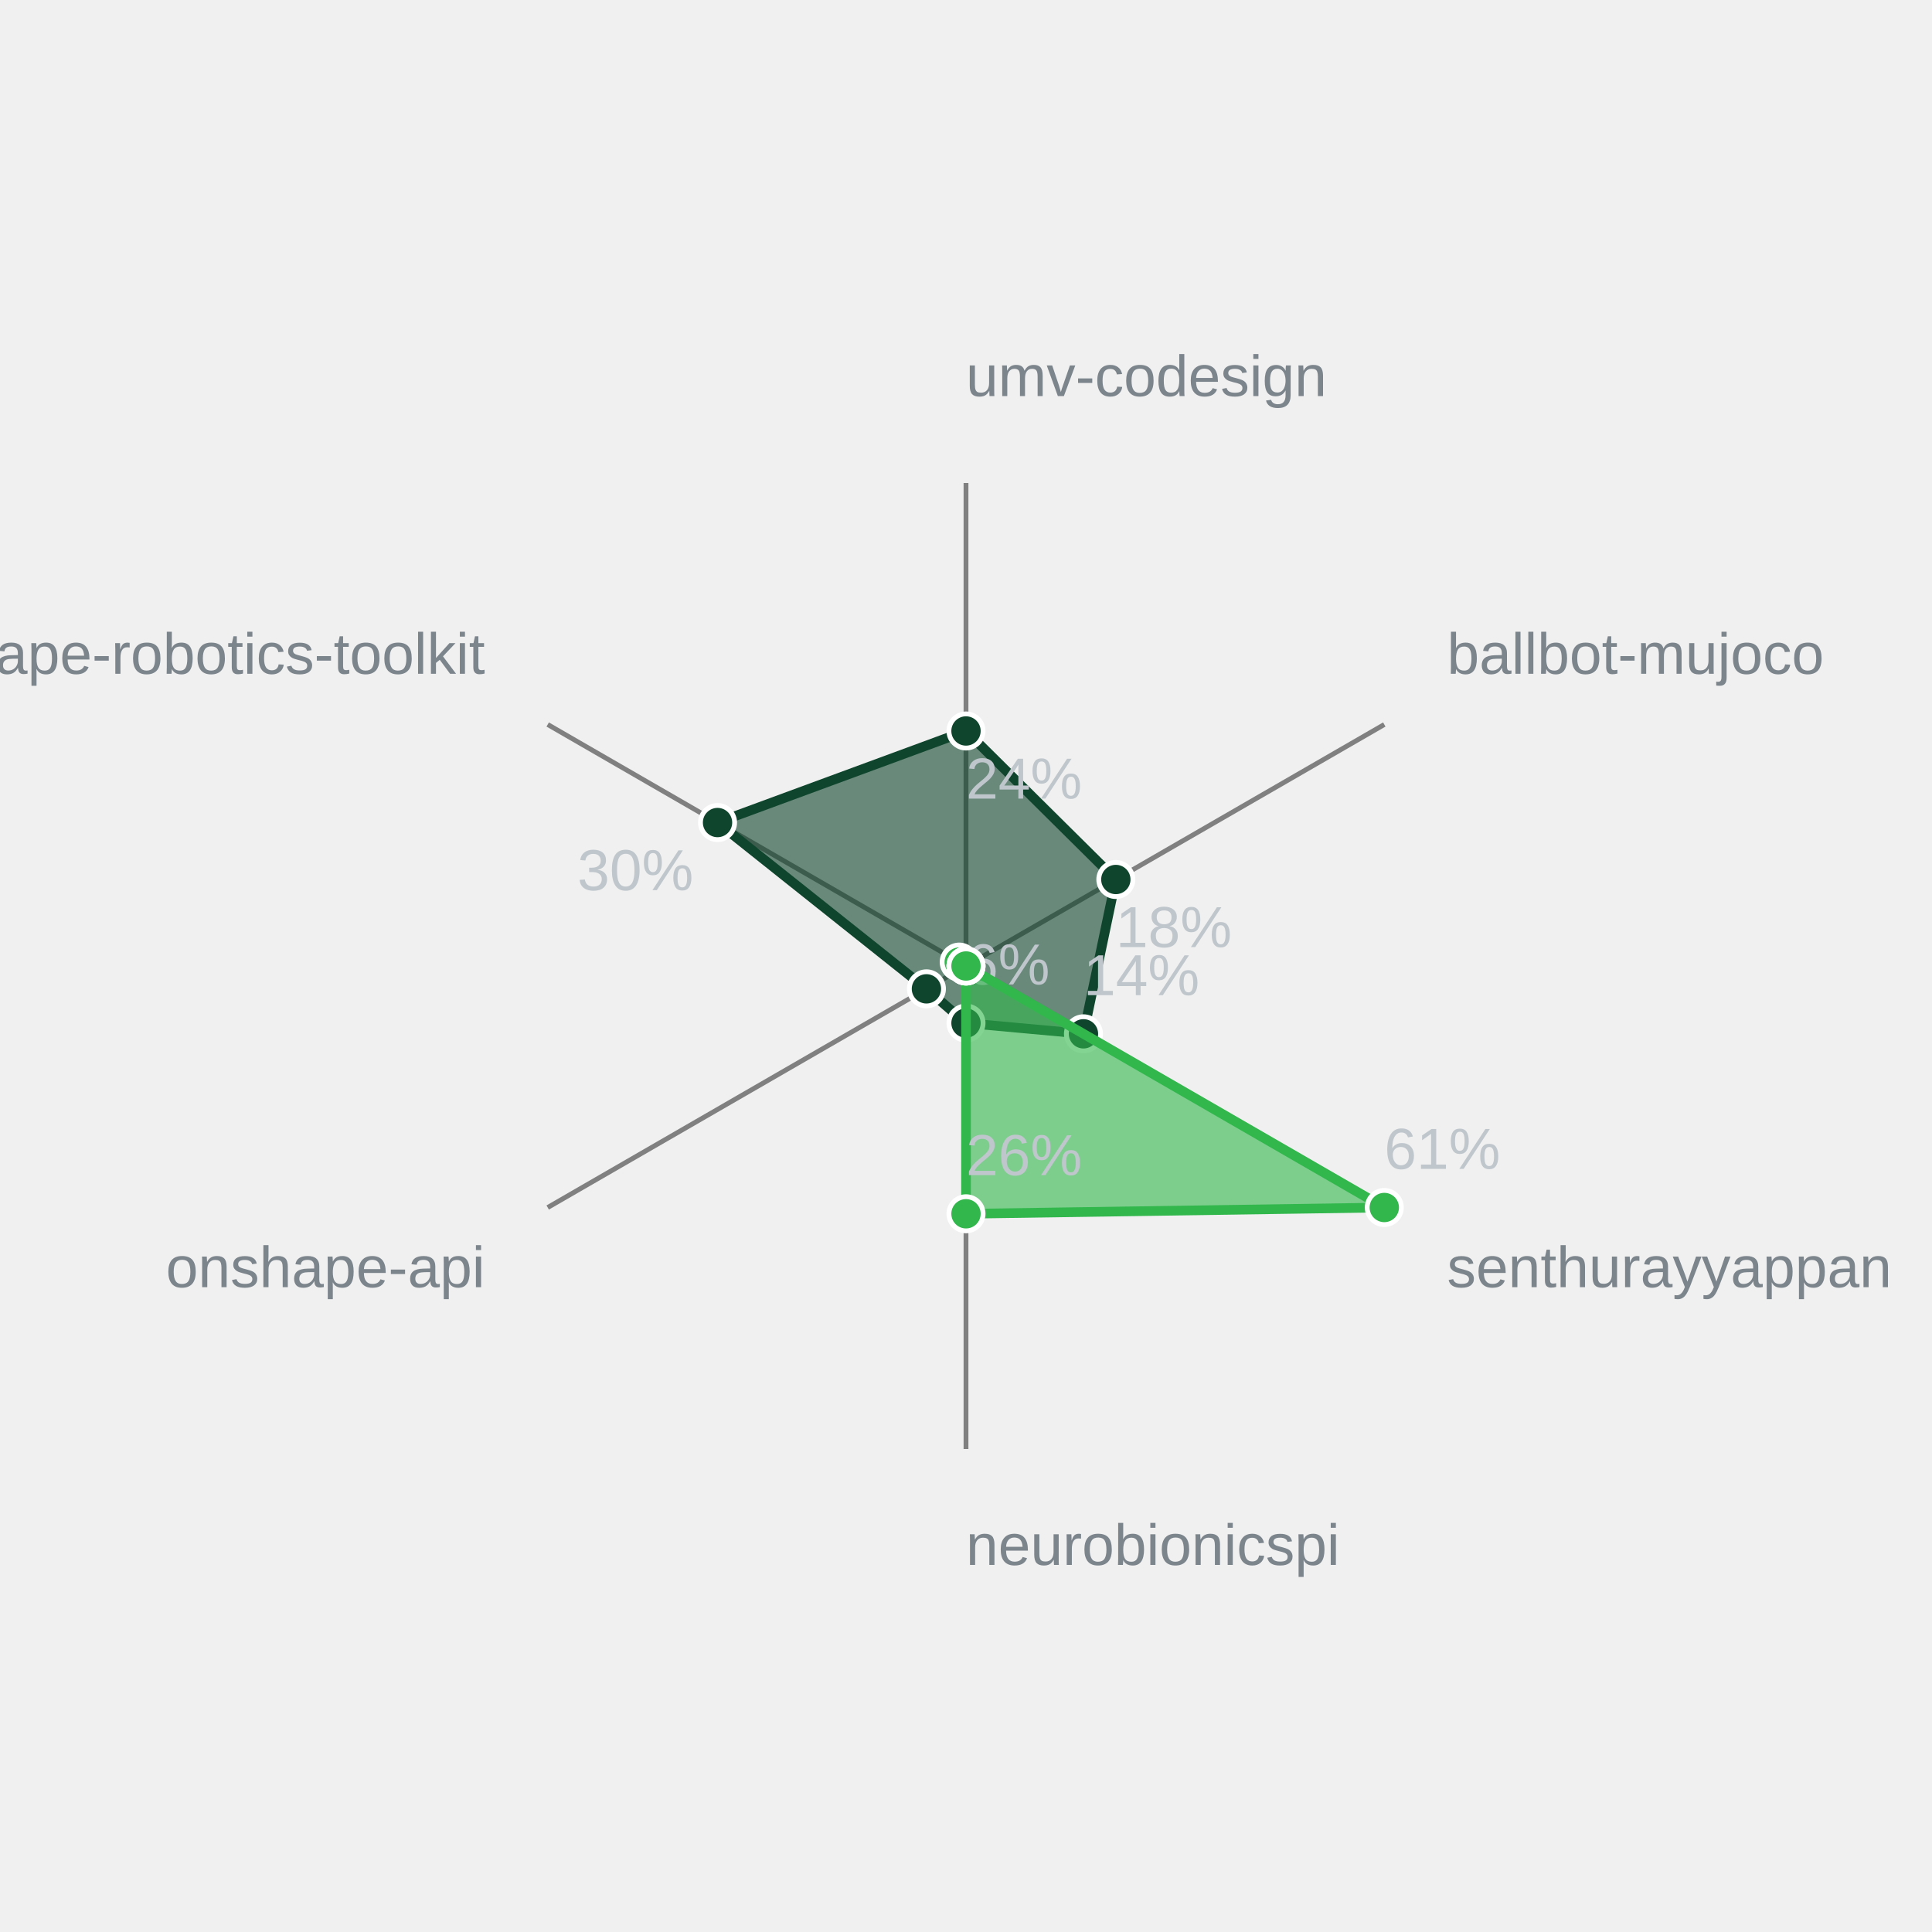
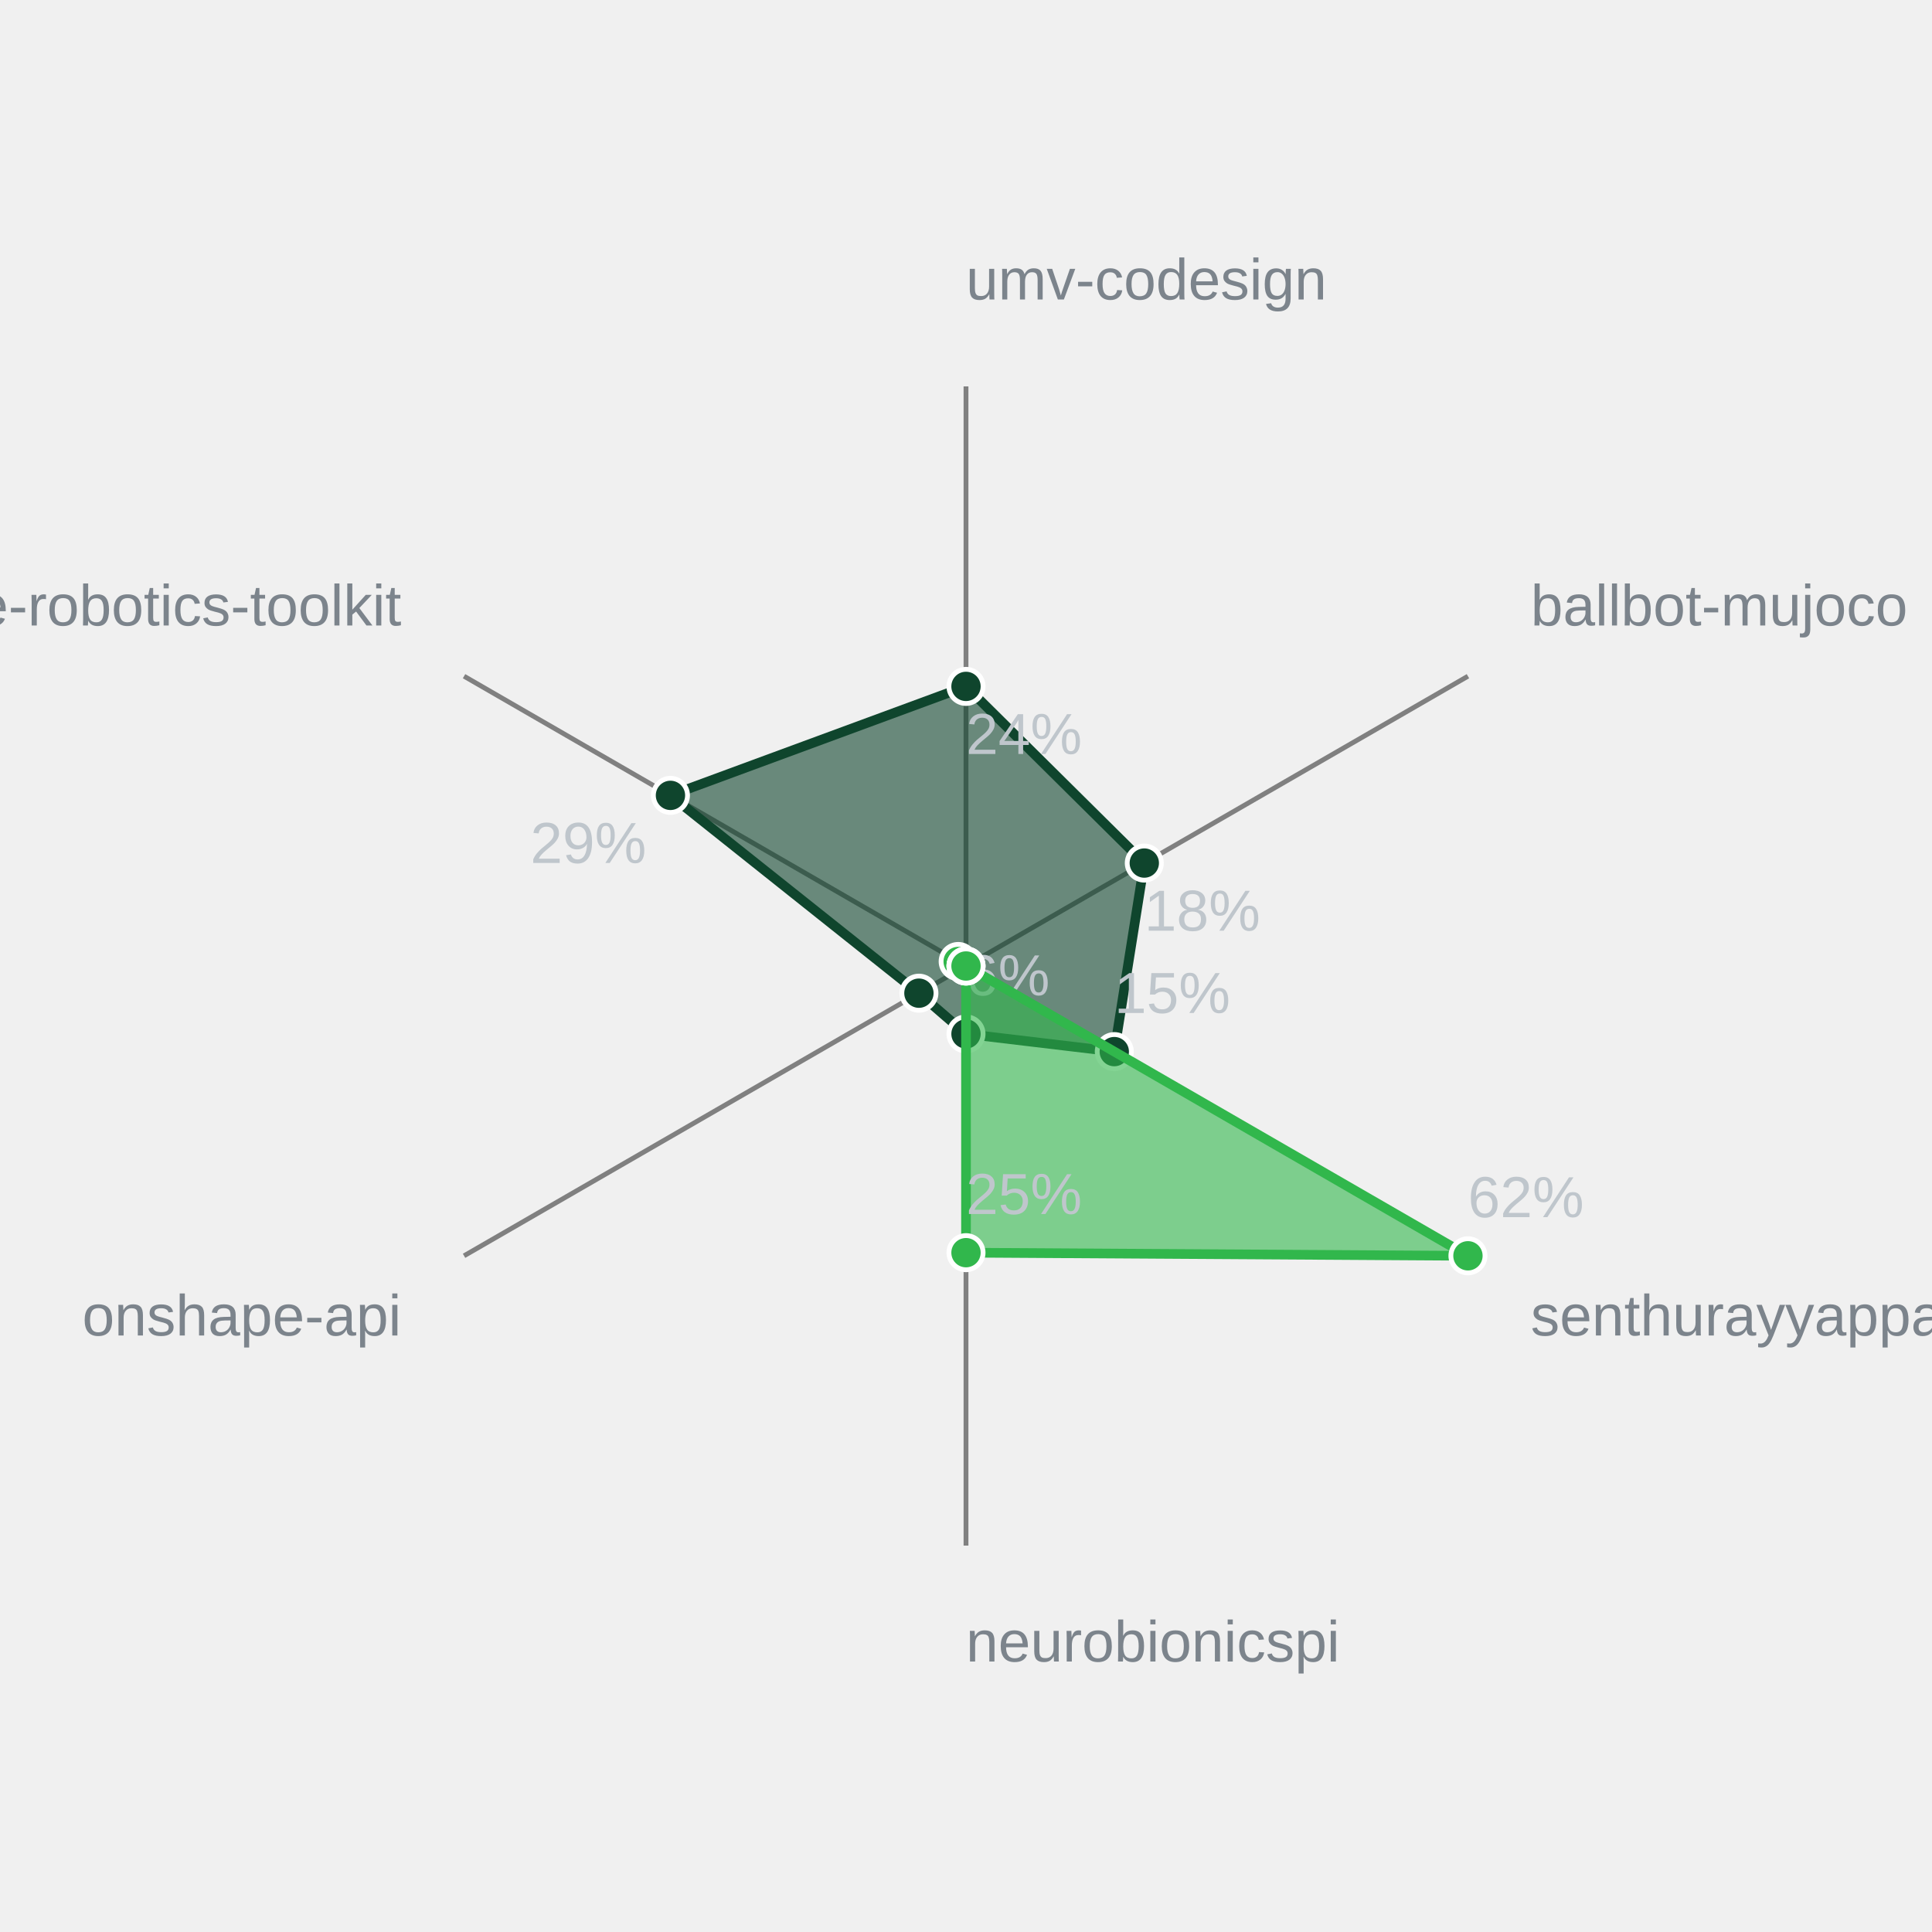
<svg xmlns="http://www.w3.org/2000/svg" version="1.1" class="marks" width="400" height="400" viewBox="0 0 400 400">
-   <g fill="none" stroke-miterlimit="10" transform="translate(100,100)">
+   <g fill="none" stroke-miterlimit="10" transform="translate(80,80)">
    <g class="mark-group role-frame root" role="graphics-object" aria-roledescription="group mark container">
-       <g transform="translate(100,100)">
-         <path class="background" aria-hidden="true" d="M0,0h200v200h-200Z" />
+       <g transform="translate(120,120)">
+         <path class="background" aria-hidden="true" d="M0,0h240v240h-240Z" />
        <g>
          <g class="mark-rule role-mark radial-grid" role="graphics-symbol" aria-roledescription="rule mark container">
-             <line transform="translate(0,0)" x2="-86.603" y2="-50" stroke="gray" stroke-width="1" />
-             <line transform="translate(0,0)" x2="2.8327694488239898e-14" y2="-100" stroke="gray" stroke-width="1" />
-             <line transform="translate(0,0)" x2="86.603" y2="-50" stroke="gray" stroke-width="1" />
-             <line transform="translate(0,0)" x2="86.603" y2="50" stroke="gray" stroke-width="1" />
-             <line transform="translate(0,0)" x2="6.123233995736766e-15" y2="100" stroke="gray" stroke-width="1" />
-             <line transform="translate(0,0)" x2="-86.603" y2="50" stroke="gray" stroke-width="1" />
+             <line transform="translate(0,0)" x2="-103.923" y2="-60" stroke="gray" stroke-width="1" />
+             <line transform="translate(0,0)" x2="3.399323338588788e-14" y2="-120" stroke="gray" stroke-width="1" />
+             <line transform="translate(0,0)" x2="103.923" y2="-60" stroke="gray" stroke-width="1" />
+             <line transform="translate(0,0)" x2="103.923" y2="60" stroke="gray" stroke-width="1" />
+             <line transform="translate(0,0)" x2="7.34788079488412e-15" y2="120" stroke="gray" stroke-width="1" />
+             <line transform="translate(0,0)" x2="-103.923" y2="60" stroke="gray" stroke-width="1" />
          </g>
          <g class="mark-group role-scope categories" role="graphics-object" aria-roledescription="group mark container">
            <g transform="translate(0,0)">
              <path class="background" aria-hidden="true" d="M0,0h0v0h0Z" />
              <g>
                <g class="mark-line role-mark category-line" role="graphics-symbol" aria-roledescription="line mark container">
-                   <path d="M-51.442,-29.7L0,-48.66L31.021,-17.91L24.318,14.04L0,11.82L-8.193,4.73Z" fill="#0f452d" fill-opacity="0.6" stroke="#0f452d" stroke-width="2" />
+                   <path d="M-61.19,-35.328L0,-57.888L36.913,-21.312L30.699,17.724L0,14.064L-9.748,5.628Z" fill="#0f452d" fill-opacity="0.6" stroke="#0f452d" stroke-width="2" />
                </g>
                <g class="mark-symbol role-mark category-point" role="graphics-symbol" aria-roledescription="symbol mark container">
-                   <path transform="translate(-51.44191,-29.7)" d="M3.536,0A3.536,3.536,0,1,1,-3.536,0A3.536,3.536,0,1,1,3.536,0" fill="#0f452d" stroke="white" stroke-width="1" />
-                   <path transform="translate(1.3784256137977534e-14,-48.66)" d="M3.536,0A3.536,3.536,0,1,1,-3.536,0A3.536,3.536,0,1,1,3.536,0" fill="#0f452d" stroke="white" stroke-width="1" />
-                   <path transform="translate(31.02103,-17.91)" d="M3.536,0A3.536,3.536,0,1,1,-3.536,0A3.536,3.536,0,1,1,3.536,0" fill="#0f452d" stroke="white" stroke-width="1" />
-                   <path transform="translate(24.31799,14.04)" d="M3.536,0A3.536,3.536,0,1,1,-3.536,0A3.536,3.536,0,1,1,3.536,0" fill="#0f452d" stroke="white" stroke-width="1" />
-                   <path transform="translate(7.237662582960858e-16,11.82)" d="M3.536,0A3.536,3.536,0,1,1,-3.536,0A3.536,3.536,0,1,1,3.536,0" fill="#0f452d" stroke="white" stroke-width="1" />
-                   <path transform="translate(-8.1926,4.73)" d="M3.536,0A3.536,3.536,0,1,1,-3.536,0A3.536,3.536,0,1,1,3.536,0" fill="#0f452d" stroke="white" stroke-width="1" />
+                   <path transform="translate(-61.18989,-35.328)" d="M3.536,0A3.536,3.536,0,1,1,-3.536,0A3.536,3.536,0,1,1,3.536,0" fill="#0f452d" stroke="white" stroke-width="1" />
+                   <path transform="translate(1.6398335785352312e-14,-57.888)" d="M3.536,0A3.536,3.536,0,1,1,-3.536,0A3.536,3.536,0,1,1,3.536,0" fill="#0f452d" stroke="white" stroke-width="1" />
+                   <path transform="translate(36.91347,-21.312)" d="M3.536,0A3.536,3.536,0,1,1,-3.536,0A3.536,3.536,0,1,1,3.536,0" fill="#0f452d" stroke="white" stroke-width="1" />
+                   <path transform="translate(30.69887,17.724)" d="M3.536,0A3.536,3.536,0,1,1,-3.536,0A3.536,3.536,0,1,1,3.536,0" fill="#0f452d" stroke="white" stroke-width="1" />
+                   <path transform="translate(8.611716291604188e-16,14.064)" d="M3.536,0A3.536,3.536,0,1,1,-3.536,0A3.536,3.536,0,1,1,3.536,0" fill="#0f452d" stroke="white" stroke-width="1" />
+                   <path transform="translate(-9.747982,5.628)" d="M3.536,0A3.536,3.536,0,1,1,-3.536,0A3.536,3.536,0,1,1,3.536,0" fill="#0f452d" stroke="white" stroke-width="1" />
                </g>
                <g class="mark-text role-mark value-text" role="graphics-object" aria-roledescription="text mark container">
-                   <text text-anchor="end" transform="translate(-56.44191,-15.7)" font-family="Arial, sans-serif" font-size="12px" fill="#bfc6cc">30%</text>
-                   <text text-anchor="start" transform="translate(1.3784256137977534e-14,-34.66)" font-family="Arial, sans-serif" font-size="12px" fill="#bfc6cc">24%</text>
-                   <text text-anchor="start" transform="translate(31.02103,-3.91)" font-family="Arial, sans-serif" font-size="12px" fill="#bfc6cc">18%</text>
-                   <text text-anchor="start" transform="translate(24.31799,6.04)" font-family="Arial, sans-serif" font-size="12px" fill="#bfc6cc">14%</text>
-                   <text text-anchor="start" transform="translate(7.237662582960858e-16,3.82)" font-family="Arial, sans-serif" font-size="12px" fill="#bfc6cc">6%</text>
-                   <text text-anchor="end" transform="translate(-13.1926,-3.27)" font-family="Arial, sans-serif" font-size="12px" fill="#bfc6cc" />
+                   <text text-anchor="end" transform="translate(-66.18989,-21.328)" font-family="Arial, sans-serif" font-size="12px" fill="#bfc6cc">29%</text>
+                   <text text-anchor="start" transform="translate(1.6398335785352312e-14,-43.888)" font-family="Arial, sans-serif" font-size="12px" fill="#bfc6cc">24%</text>
+                   <text text-anchor="start" transform="translate(36.91347,-7.312)" font-family="Arial, sans-serif" font-size="12px" fill="#bfc6cc">18%</text>
+                   <text text-anchor="start" transform="translate(30.69887,9.724)" font-family="Arial, sans-serif" font-size="12px" fill="#bfc6cc">15%</text>
+                   <text text-anchor="start" transform="translate(8.611716291604188e-16,6.064)" font-family="Arial, sans-serif" font-size="12px" fill="#bfc6cc">6%</text>
+                   <text text-anchor="end" transform="translate(-14.74798,-2.372)" font-family="Arial, sans-serif" font-size="12px" fill="#bfc6cc" />
                </g>
              </g>
              <path class="foreground" aria-hidden="true" d="" display="none" />
            </g>
            <g transform="translate(0,0)">
              <path class="background" aria-hidden="true" d="M0,0h0v0h0Z" />
              <g>
                <g class="mark-line role-mark category-line" role="graphics-symbol" aria-roledescription="line mark container">
-                   <path d="M-1.403,-0.81L0,0L0,0L86.603,50L0,51.3L0,0Z" fill="#31b74c" fill-opacity="0.6" stroke="#31b74c" stroke-width="2" />
+                   <path d="M-1.621,-0.936L0,0L0,0L103.923,60L0,59.352L0,0Z" fill="#31b74c" fill-opacity="0.6" stroke="#31b74c" stroke-width="2" />
                </g>
                <g class="mark-symbol role-mark category-point" role="graphics-symbol" aria-roledescription="symbol mark container">
-                   <path transform="translate(-1.402961,-0.81)" d="M3.536,0A3.536,3.536,0,1,1,-3.536,0A3.536,3.536,0,1,1,3.536,0" fill="#31b74c" stroke="white" stroke-width="1" />
+                   <path transform="translate(-1.6212,-0.936)" d="M3.536,0A3.536,3.536,0,1,1,-3.536,0A3.536,3.536,0,1,1,3.536,0" fill="#31b74c" stroke="white" stroke-width="1" />
                  <path transform="translate(0,0)" d="M3.536,0A3.536,3.536,0,1,1,-3.536,0A3.536,3.536,0,1,1,3.536,0" fill="#31b74c" stroke="white" stroke-width="1" />
                  <path transform="translate(0,0)" d="M3.536,0A3.536,3.536,0,1,1,-3.536,0A3.536,3.536,0,1,1,3.536,0" fill="#31b74c" stroke="white" stroke-width="1" />
-                   <path transform="translate(86.60254,50)" d="M3.536,0A3.536,3.536,0,1,1,-3.536,0A3.536,3.536,0,1,1,3.536,0" fill="#31b74c" stroke="white" stroke-width="1" />
-                   <path transform="translate(3.141219039812961e-15,51.3)" d="M3.536,0A3.536,3.536,0,1,1,-3.536,0A3.536,3.536,0,1,1,3.536,0" fill="#31b74c" stroke="white" stroke-width="1" />
+                   <path transform="translate(103.923,60)" d="M3.536,0A3.536,3.536,0,1,1,-3.536,0A3.536,3.536,0,1,1,3.536,0" fill="#31b74c" stroke="white" stroke-width="1" />
+                   <path transform="translate(3.6342618411496856e-15,59.352)" d="M3.536,0A3.536,3.536,0,1,1,-3.536,0A3.536,3.536,0,1,1,3.536,0" fill="#31b74c" stroke="white" stroke-width="1" />
                  <path transform="translate(0,0)" d="M3.536,0A3.536,3.536,0,1,1,-3.536,0A3.536,3.536,0,1,1,3.536,0" fill="#31b74c" stroke="white" stroke-width="1" />
                </g>
                <g class="mark-text role-mark value-text" role="graphics-object" aria-roledescription="text mark container">
-                   <text text-anchor="end" transform="translate(-6.402961,13.19)" font-family="Arial, sans-serif" font-size="12px" fill="#bfc6cc" />
+                   <text text-anchor="end" transform="translate(-6.6212,13.064)" font-family="Arial, sans-serif" font-size="12px" fill="#bfc6cc" />
                  <text text-anchor="start" transform="translate(0,14)" font-family="Arial, sans-serif" font-size="12px" fill="#bfc6cc" />
                  <text text-anchor="start" transform="translate(0,14)" font-family="Arial, sans-serif" font-size="12px" fill="#bfc6cc" />
-                   <text text-anchor="start" transform="translate(86.60254,42)" font-family="Arial, sans-serif" font-size="12px" fill="#bfc6cc">61%</text>
-                   <text text-anchor="start" transform="translate(3.141219039812961e-15,43.3)" font-family="Arial, sans-serif" font-size="12px" fill="#bfc6cc">26%</text>
+                   <text text-anchor="start" transform="translate(103.923,52)" font-family="Arial, sans-serif" font-size="12px" fill="#bfc6cc">62%</text>
+                   <text text-anchor="start" transform="translate(3.6342618411496856e-15,51.352)" font-family="Arial, sans-serif" font-size="12px" fill="#bfc6cc">25%</text>
                  <text text-anchor="end" transform="translate(-5,-8)" font-family="Arial, sans-serif" font-size="12px" fill="#bfc6cc" />
                </g>
              </g>
              <path class="foreground" aria-hidden="true" d="" display="none" />
            </g>
          </g>
          <g class="mark-text role-mark key-label" role="graphics-object" aria-roledescription="text mark container">
-             <text text-anchor="end" transform="translate(-99.59292,-60.5)" font-family="Arial, sans-serif" font-size="12px" fill="#7c848c">onshape-robotics-toolkit</text>
-             <text text-anchor="start" transform="translate(3.2576848661475884e-14,-118)" font-family="Arial, sans-serif" font-size="12px" fill="#7c848c">umv-codesign</text>
-             <text text-anchor="start" transform="translate(99.59292,-60.5)" font-family="Arial, sans-serif" font-size="12px" fill="#7c848c">ballbot-mujoco</text>
-             <text text-anchor="start" transform="translate(99.59292,66.5)" font-family="Arial, sans-serif" font-size="12px" fill="#7c848c">senthurayyappan</text>
-             <text text-anchor="start" transform="translate(7.041719095097281e-15,124)" font-family="Arial, sans-serif" font-size="12px" fill="#7c848c">neurobionicspi</text>
-             <text text-anchor="end" transform="translate(-99.59292,66.5)" font-family="Arial, sans-serif" font-size="12px" fill="#7c848c">onshape-api</text>
+             <text text-anchor="end" transform="translate(-116.9134,-70.5)" font-family="Arial, sans-serif" font-size="12px" fill="#7c848c">onshape-robotics-toolkit</text>
+             <text text-anchor="start" transform="translate(3.824238755912386e-14,-138)" font-family="Arial, sans-serif" font-size="12px" fill="#7c848c">umv-codesign</text>
+             <text text-anchor="start" transform="translate(116.9134,-70.5)" font-family="Arial, sans-serif" font-size="12px" fill="#7c848c">ballbot-mujoco</text>
+             <text text-anchor="start" transform="translate(116.9134,76.5)" font-family="Arial, sans-serif" font-size="12px" fill="#7c848c">senthurayyappan</text>
+             <text text-anchor="start" transform="translate(8.266365894244634e-15,144)" font-family="Arial, sans-serif" font-size="12px" fill="#7c848c">neurobionicspi</text>
+             <text text-anchor="end" transform="translate(-116.9134,76.5)" font-family="Arial, sans-serif" font-size="12px" fill="#7c848c">onshape-api</text>
          </g>
        </g>
        <path class="foreground" aria-hidden="true" d="" display="none" />
      </g>
    </g>
  </g>
</svg>
